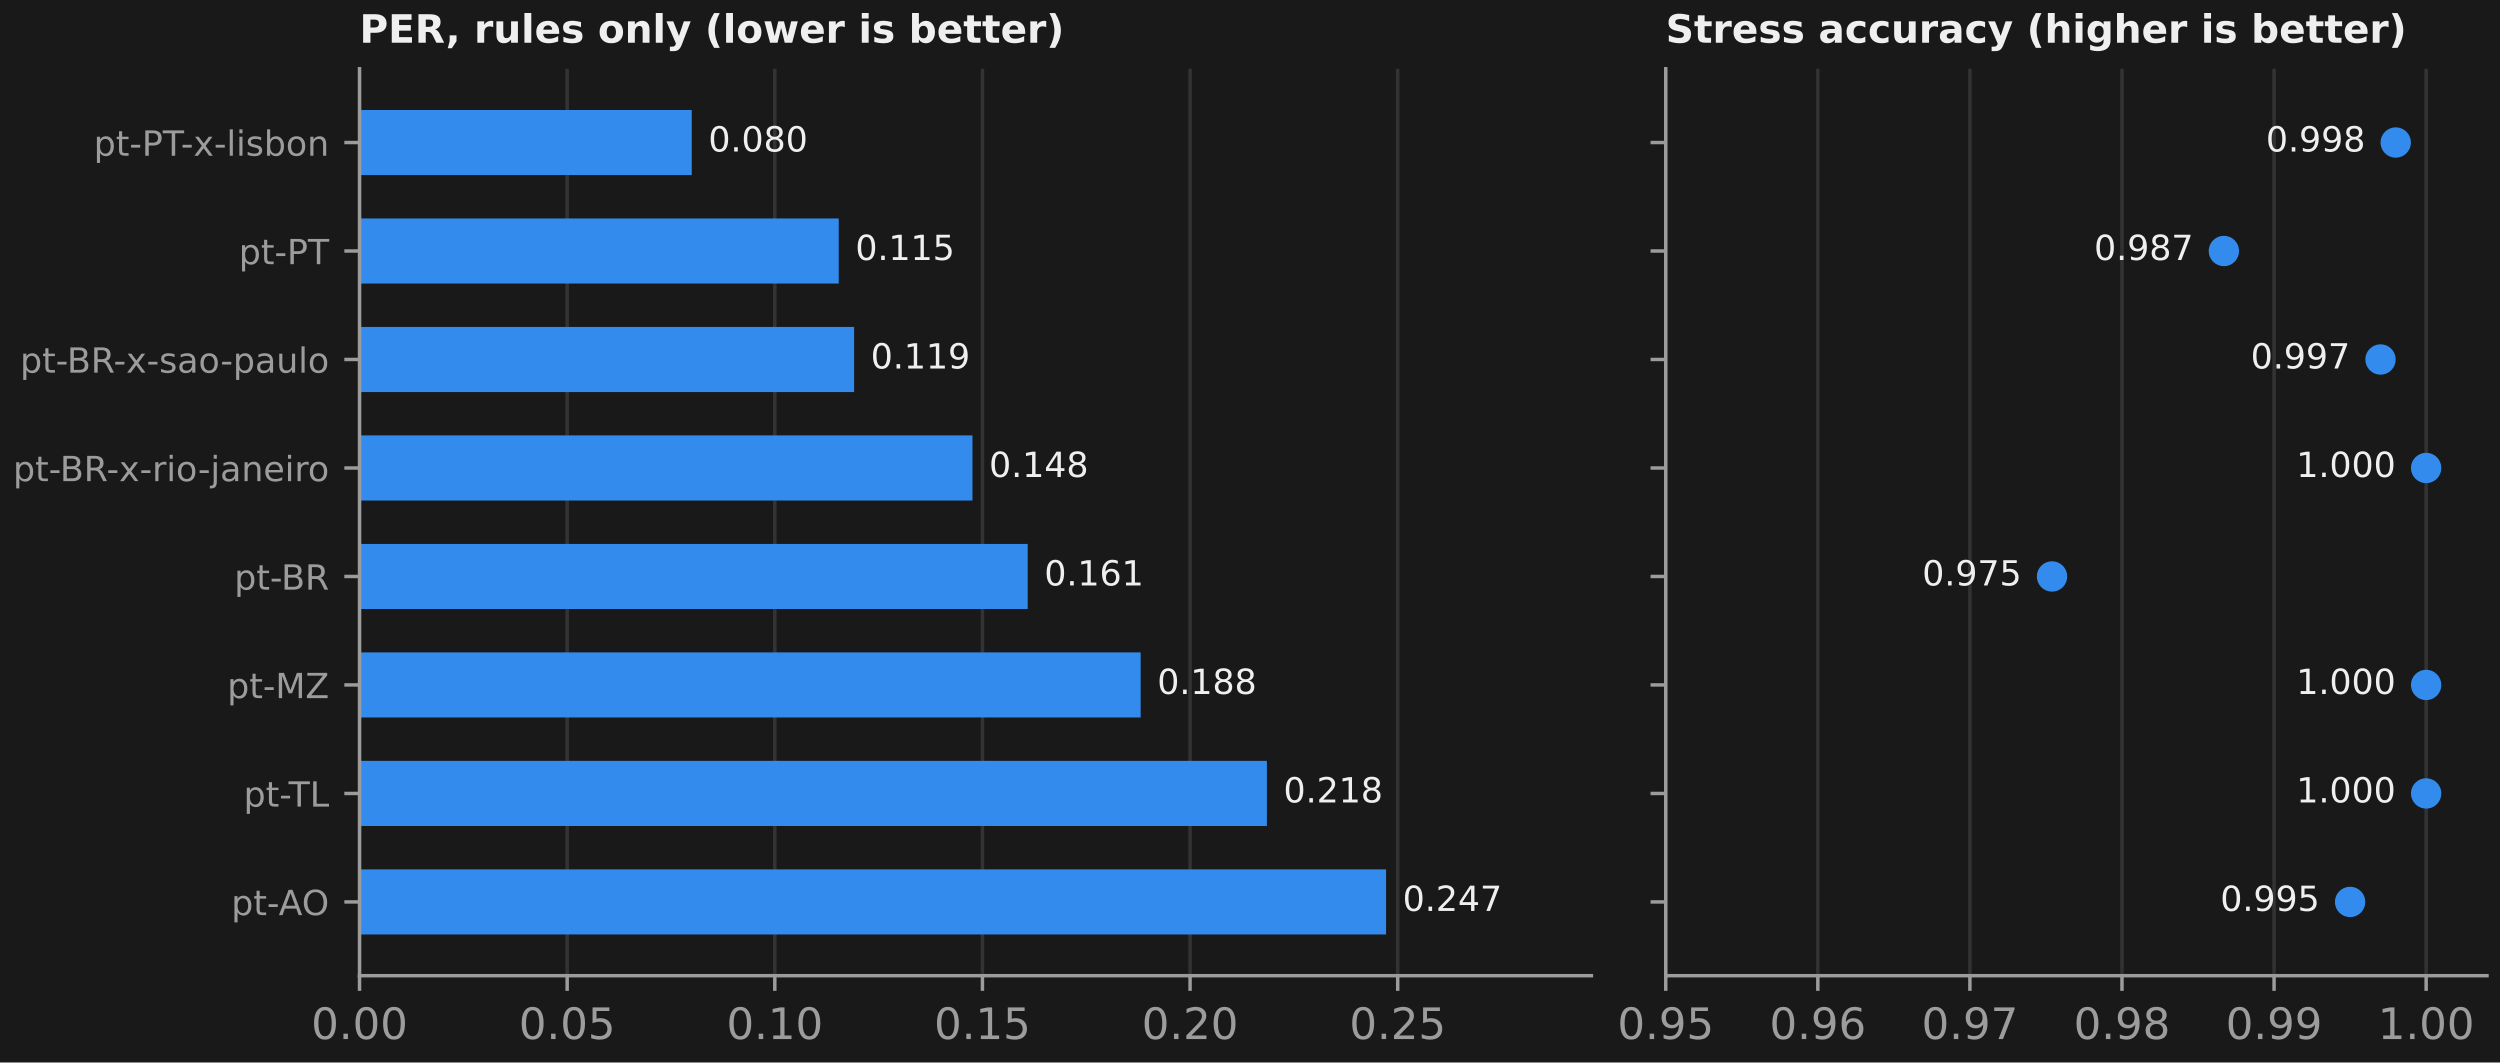
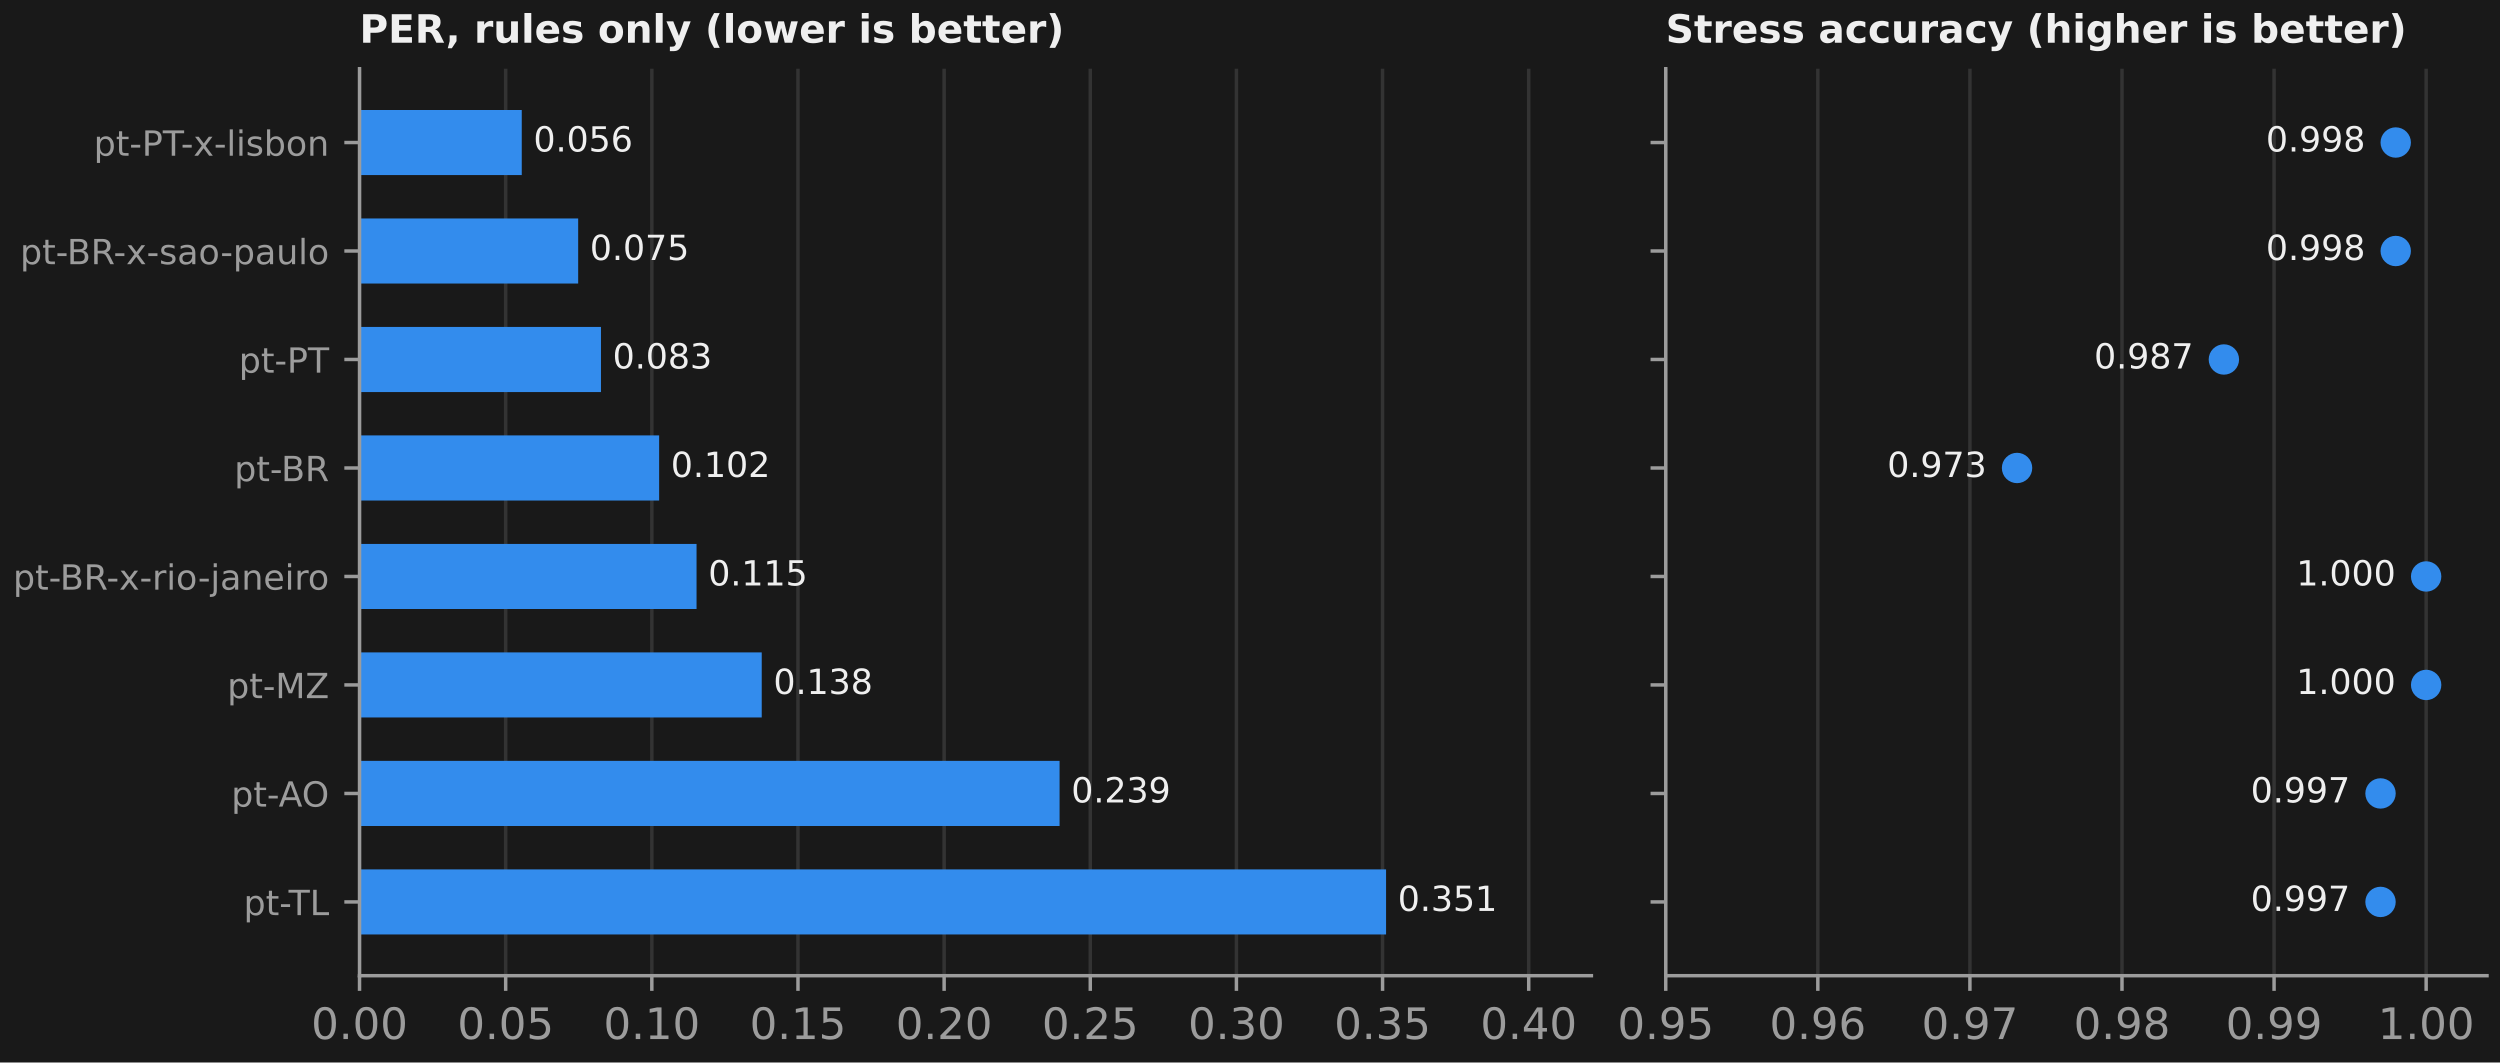
<svg xmlns="http://www.w3.org/2000/svg" xmlns:xlink="http://www.w3.org/1999/xlink" width="576pt" height="244.8pt" viewBox="0 0 576 244.8" version="1.1">
  <defs>
    <style type="text/css">*{stroke-linejoin: round; stroke-linecap: butt}</style>
  </defs>
  <g id="figure_1">
    <g id="patch_1">
      <path d="M 0 244.8  L 576 244.8  L 576 0  L 0 0  z " style="fill: #191919" />
    </g>
    <g id="axes_1">
      <g id="patch_2">
        <path d="M 82.836 224.8  L 366.654 224.8  L 366.654 15.839  L 82.836 15.839  z " style="fill: #191919" />
      </g>
      <g id="matplotlib.axis_1">
        <g id="xtick_1">
          <g id="line2d_1">
            <path d="M 82.836 224.8  L 82.836 15.839  " clip-path="url(#pa067309604)" style="fill: none; stroke: #333333; stroke-width: 0.8; stroke-linecap: square" />
          </g>
          <g id="line2d_2">
            <defs>
              <path id="mc3cc2e16f8" d="M 0 0  L 0 3.5  " style="stroke: #9c9c9c; stroke-width: 0.8" />
            </defs>
            <g>
              <use xlink:href="#mc3cc2e16f8" x="82.836" y="224.8" style="fill: #9c9c9c; stroke: #9c9c9c; stroke-width: 0.8" />
            </g>
          </g>
          <g id="text_1">
            <text style="font-size: 10px; font-family: 'DejaVu Sans', 'Bitstream Vera Sans', 'Computer Modern Sans Serif', 'Lucida Grande', 'Verdana', 'Geneva', 'Lucid', 'Arial', 'Helvetica', 'Avant Garde', sans-serif; text-anchor: middle; fill: #9c9c9c" x="82.836" y="239.397" transform="rotate(-0 82.83649 239.3974)">0.00</text>
          </g>
        </g>
        <g id="xtick_2">
          <g id="line2d_3">
-             <path d="M 130.675 224.8  L 130.675 15.839  " clip-path="url(#pa067309604)" style="fill: none; stroke: #333333; stroke-width: 0.8; stroke-linecap: square" />
+             <path d="M 116.509 224.8  L 116.509 15.839  " clip-path="url(#pa067309604)" style="fill: none; stroke: #333333; stroke-width: 0.8; stroke-linecap: square" />
          </g>
          <g id="line2d_4">
            <g>
-               <use xlink:href="#mc3cc2e16f8" x="130.675" y="224.8" style="fill: #9c9c9c; stroke: #9c9c9c; stroke-width: 0.8" />
+               <use xlink:href="#mc3cc2e16f8" x="116.509" y="224.8" style="fill: #9c9c9c; stroke: #9c9c9c; stroke-width: 0.8" />
            </g>
          </g>
          <g id="text_2">
-             <text style="font-size: 10px; font-family: 'DejaVu Sans', 'Bitstream Vera Sans', 'Computer Modern Sans Serif', 'Lucida Grande', 'Verdana', 'Geneva', 'Lucid', 'Arial', 'Helvetica', 'Avant Garde', sans-serif; text-anchor: middle; fill: #9c9c9c" x="130.675" y="239.397" transform="rotate(-0 130.6753 239.3974)">0.05</text>
+             <text style="font-size: 10px; font-family: 'DejaVu Sans', 'Bitstream Vera Sans', 'Computer Modern Sans Serif', 'Lucida Grande', 'Verdana', 'Geneva', 'Lucid', 'Arial', 'Helvetica', 'Avant Garde', sans-serif; text-anchor: middle; fill: #9c9c9c" x="116.509" y="239.397" transform="rotate(-0 116.5089 239.3974)">0.05</text>
          </g>
        </g>
        <g id="xtick_3">
          <g id="line2d_5">
-             <path d="M 178.514 224.8  L 178.514 15.839  " clip-path="url(#pa067309604)" style="fill: none; stroke: #333333; stroke-width: 0.8; stroke-linecap: square" />
+             <path d="M 150.181 224.8  L 150.181 15.839  " clip-path="url(#pa067309604)" style="fill: none; stroke: #333333; stroke-width: 0.8; stroke-linecap: square" />
          </g>
          <g id="line2d_6">
            <g>
-               <use xlink:href="#mc3cc2e16f8" x="178.514" y="224.8" style="fill: #9c9c9c; stroke: #9c9c9c; stroke-width: 0.8" />
+               <use xlink:href="#mc3cc2e16f8" x="150.181" y="224.8" style="fill: #9c9c9c; stroke: #9c9c9c; stroke-width: 0.8" />
            </g>
          </g>
          <g id="text_3">
-             <text style="font-size: 10px; font-family: 'DejaVu Sans', 'Bitstream Vera Sans', 'Computer Modern Sans Serif', 'Lucida Grande', 'Verdana', 'Geneva', 'Lucid', 'Arial', 'Helvetica', 'Avant Garde', sans-serif; text-anchor: middle; fill: #9c9c9c" x="178.514" y="239.397" transform="rotate(-0 178.5141 239.3974)">0.10</text>
+             <text style="font-size: 10px; font-family: 'DejaVu Sans', 'Bitstream Vera Sans', 'Computer Modern Sans Serif', 'Lucida Grande', 'Verdana', 'Geneva', 'Lucid', 'Arial', 'Helvetica', 'Avant Garde', sans-serif; text-anchor: middle; fill: #9c9c9c" x="150.181" y="239.397" transform="rotate(-0 150.1813 239.3974)">0.10</text>
          </g>
        </g>
        <g id="xtick_4">
          <g id="line2d_7">
-             <path d="M 226.353 224.8  L 226.353 15.839  " clip-path="url(#pa067309604)" style="fill: none; stroke: #333333; stroke-width: 0.8; stroke-linecap: square" />
+             <path d="M 183.854 224.8  L 183.854 15.839  " clip-path="url(#pa067309604)" style="fill: none; stroke: #333333; stroke-width: 0.8; stroke-linecap: square" />
          </g>
          <g id="line2d_8">
            <g>
-               <use xlink:href="#mc3cc2e16f8" x="226.353" y="224.8" style="fill: #9c9c9c; stroke: #9c9c9c; stroke-width: 0.8" />
+               <use xlink:href="#mc3cc2e16f8" x="183.854" y="224.8" style="fill: #9c9c9c; stroke: #9c9c9c; stroke-width: 0.8" />
            </g>
          </g>
          <g id="text_4">
-             <text style="font-size: 10px; font-family: 'DejaVu Sans', 'Bitstream Vera Sans', 'Computer Modern Sans Serif', 'Lucida Grande', 'Verdana', 'Geneva', 'Lucid', 'Arial', 'Helvetica', 'Avant Garde', sans-serif; text-anchor: middle; fill: #9c9c9c" x="226.353" y="239.397" transform="rotate(-0 226.3529 239.3974)">0.15</text>
+             <text style="font-size: 10px; font-family: 'DejaVu Sans', 'Bitstream Vera Sans', 'Computer Modern Sans Serif', 'Lucida Grande', 'Verdana', 'Geneva', 'Lucid', 'Arial', 'Helvetica', 'Avant Garde', sans-serif; text-anchor: middle; fill: #9c9c9c" x="183.854" y="239.397" transform="rotate(-0 183.8537 239.3974)">0.15</text>
          </g>
        </g>
        <g id="xtick_5">
          <g id="line2d_9">
-             <path d="M 274.192 224.8  L 274.192 15.839  " clip-path="url(#pa067309604)" style="fill: none; stroke: #333333; stroke-width: 0.8; stroke-linecap: square" />
+             <path d="M 217.526 224.8  L 217.526 15.839  " clip-path="url(#pa067309604)" style="fill: none; stroke: #333333; stroke-width: 0.8; stroke-linecap: square" />
          </g>
          <g id="line2d_10">
            <g>
-               <use xlink:href="#mc3cc2e16f8" x="274.192" y="224.8" style="fill: #9c9c9c; stroke: #9c9c9c; stroke-width: 0.8" />
+               <use xlink:href="#mc3cc2e16f8" x="217.526" y="224.8" style="fill: #9c9c9c; stroke: #9c9c9c; stroke-width: 0.8" />
            </g>
          </g>
          <g id="text_5">
-             <text style="font-size: 10px; font-family: 'DejaVu Sans', 'Bitstream Vera Sans', 'Computer Modern Sans Serif', 'Lucida Grande', 'Verdana', 'Geneva', 'Lucid', 'Arial', 'Helvetica', 'Avant Garde', sans-serif; text-anchor: middle; fill: #9c9c9c" x="274.192" y="239.397" transform="rotate(-0 274.1917 239.3974)">0.20</text>
+             <text style="font-size: 10px; font-family: 'DejaVu Sans', 'Bitstream Vera Sans', 'Computer Modern Sans Serif', 'Lucida Grande', 'Verdana', 'Geneva', 'Lucid', 'Arial', 'Helvetica', 'Avant Garde', sans-serif; text-anchor: middle; fill: #9c9c9c" x="217.526" y="239.397" transform="rotate(-0 217.5261 239.3974)">0.20</text>
          </g>
        </g>
        <g id="xtick_6">
          <g id="line2d_11">
-             <path d="M 322.03 224.8  L 322.03 15.839  " clip-path="url(#pa067309604)" style="fill: none; stroke: #333333; stroke-width: 0.8; stroke-linecap: square" />
+             <path d="M 251.199 224.8  L 251.199 15.839  " clip-path="url(#pa067309604)" style="fill: none; stroke: #333333; stroke-width: 0.8; stroke-linecap: square" />
          </g>
          <g id="line2d_12">
            <g>
-               <use xlink:href="#mc3cc2e16f8" x="322.03" y="224.8" style="fill: #9c9c9c; stroke: #9c9c9c; stroke-width: 0.8" />
+               <use xlink:href="#mc3cc2e16f8" x="251.199" y="224.8" style="fill: #9c9c9c; stroke: #9c9c9c; stroke-width: 0.8" />
            </g>
          </g>
          <g id="text_6">
-             <text style="font-size: 10px; font-family: 'DejaVu Sans', 'Bitstream Vera Sans', 'Computer Modern Sans Serif', 'Lucida Grande', 'Verdana', 'Geneva', 'Lucid', 'Arial', 'Helvetica', 'Avant Garde', sans-serif; text-anchor: middle; fill: #9c9c9c" x="322.03" y="239.397" transform="rotate(-0 322.0305 239.3974)">0.25</text>
+             <text style="font-size: 10px; font-family: 'DejaVu Sans', 'Bitstream Vera Sans', 'Computer Modern Sans Serif', 'Lucida Grande', 'Verdana', 'Geneva', 'Lucid', 'Arial', 'Helvetica', 'Avant Garde', sans-serif; text-anchor: middle; fill: #9c9c9c" x="251.199" y="239.397" transform="rotate(-0 251.1985 239.3974)">0.25</text>
+           </g>
+         </g>
+         <g id="xtick_7">
+           <g id="line2d_13">
+             <path d="M 284.871 224.8  L 284.871 15.839  " clip-path="url(#pa067309604)" style="fill: none; stroke: #333333; stroke-width: 0.8; stroke-linecap: square" />
+           </g>
+           <g id="line2d_14">
+             <g>
+               <use xlink:href="#mc3cc2e16f8" x="284.871" y="224.8" style="fill: #9c9c9c; stroke: #9c9c9c; stroke-width: 0.8" />
+             </g>
+           </g>
+           <g id="text_7">
+             <text style="font-size: 10px; font-family: 'DejaVu Sans', 'Bitstream Vera Sans', 'Computer Modern Sans Serif', 'Lucida Grande', 'Verdana', 'Geneva', 'Lucid', 'Arial', 'Helvetica', 'Avant Garde', sans-serif; text-anchor: middle; fill: #9c9c9c" x="284.871" y="239.397" transform="rotate(-0 284.8709 239.3974)">0.30</text>
+           </g>
+         </g>
+         <g id="xtick_8">
+           <g id="line2d_15">
+             <path d="M 318.543 224.8  L 318.543 15.839  " clip-path="url(#pa067309604)" style="fill: none; stroke: #333333; stroke-width: 0.8; stroke-linecap: square" />
+           </g>
+           <g id="line2d_16">
+             <g>
+               <use xlink:href="#mc3cc2e16f8" x="318.543" y="224.8" style="fill: #9c9c9c; stroke: #9c9c9c; stroke-width: 0.8" />
+             </g>
+           </g>
+           <g id="text_8">
+             <text style="font-size: 10px; font-family: 'DejaVu Sans', 'Bitstream Vera Sans', 'Computer Modern Sans Serif', 'Lucida Grande', 'Verdana', 'Geneva', 'Lucid', 'Arial', 'Helvetica', 'Avant Garde', sans-serif; text-anchor: middle; fill: #9c9c9c" x="318.543" y="239.397" transform="rotate(-0 318.5433 239.3974)">0.35</text>
+           </g>
+         </g>
+         <g id="xtick_9">
+           <g id="line2d_17">
+             <path d="M 352.216 224.8  L 352.216 15.839  " clip-path="url(#pa067309604)" style="fill: none; stroke: #333333; stroke-width: 0.8; stroke-linecap: square" />
+           </g>
+           <g id="line2d_18">
+             <g>
+               <use xlink:href="#mc3cc2e16f8" x="352.216" y="224.8" style="fill: #9c9c9c; stroke: #9c9c9c; stroke-width: 0.8" />
+             </g>
+           </g>
+           <g id="text_9">
+             <text style="font-size: 10px; font-family: 'DejaVu Sans', 'Bitstream Vera Sans', 'Computer Modern Sans Serif', 'Lucida Grande', 'Verdana', 'Geneva', 'Lucid', 'Arial', 'Helvetica', 'Avant Garde', sans-serif; text-anchor: middle; fill: #9c9c9c" x="352.216" y="239.397" transform="rotate(-0 352.2157 239.3974)">0.40</text>
          </g>
        </g>
      </g>
      <g id="matplotlib.axis_2">
        <g id="ytick_1">
-           <g id="line2d_13">
+           <g id="line2d_19">
            <defs>
              <path id="m61c7a5ba7b" d="M 0 0  L -3.5 0  " style="stroke: #9c9c9c; stroke-width: 0.8" />
            </defs>
            <g>
              <use xlink:href="#m61c7a5ba7b" x="82.836" y="32.836" style="fill: #9c9c9c; stroke: #9c9c9c; stroke-width: 0.8" />
            </g>
          </g>
-           <g id="text_7">
+           <g id="text_10">
            <text style="font-size: 8px; font-family: 'DejaVu Sans', 'Bitstream Vera Sans', 'Computer Modern Sans Serif', 'Lucida Grande', 'Verdana', 'Geneva', 'Lucid', 'Arial', 'Helvetica', 'Avant Garde', sans-serif; text-anchor: end; fill: #9c9c9c" x="75.836" y="35.875" transform="rotate(-0 75.83649 35.87503)">pt-PT-x-lisbon</text>
          </g>
        </g>
        <g id="ytick_2">
-           <g id="line2d_14">
+           <g id="line2d_20">
            <g>
              <use xlink:href="#m61c7a5ba7b" x="82.836" y="57.831" style="fill: #9c9c9c; stroke: #9c9c9c; stroke-width: 0.8" />
            </g>
          </g>
-           <g id="text_8">
-             <text style="font-size: 8px; font-family: 'DejaVu Sans', 'Bitstream Vera Sans', 'Computer Modern Sans Serif', 'Lucida Grande', 'Verdana', 'Geneva', 'Lucid', 'Arial', 'Helvetica', 'Avant Garde', sans-serif; text-anchor: end; fill: #9c9c9c" x="75.836" y="60.87" transform="rotate(-0 75.83649 60.87004)">pt-PT</text>
+           <g id="text_11">
+             <text style="font-size: 8px; font-family: 'DejaVu Sans', 'Bitstream Vera Sans', 'Computer Modern Sans Serif', 'Lucida Grande', 'Verdana', 'Geneva', 'Lucid', 'Arial', 'Helvetica', 'Avant Garde', sans-serif; text-anchor: end; fill: #9c9c9c" x="75.836" y="60.87" transform="rotate(-0 75.83649 60.87036)">pt-BR-x-sao-paulo</text>
          </g>
        </g>
        <g id="ytick_3">
-           <g id="line2d_15">
+           <g id="line2d_21">
            <g>
              <use xlink:href="#m61c7a5ba7b" x="82.836" y="82.826" style="fill: #9c9c9c; stroke: #9c9c9c; stroke-width: 0.8" />
            </g>
          </g>
-           <g id="text_9">
-             <text style="font-size: 8px; font-family: 'DejaVu Sans', 'Bitstream Vera Sans', 'Computer Modern Sans Serif', 'Lucida Grande', 'Verdana', 'Geneva', 'Lucid', 'Arial', 'Helvetica', 'Avant Garde', sans-serif; text-anchor: end; fill: #9c9c9c" x="75.836" y="85.866" transform="rotate(-0 75.83649 85.86568)">pt-BR-x-sao-paulo</text>
+           <g id="text_12">
+             <text style="font-size: 8px; font-family: 'DejaVu Sans', 'Bitstream Vera Sans', 'Computer Modern Sans Serif', 'Lucida Grande', 'Verdana', 'Geneva', 'Lucid', 'Arial', 'Helvetica', 'Avant Garde', sans-serif; text-anchor: end; fill: #9c9c9c" x="75.836" y="85.865" transform="rotate(-0 75.83649 85.86537)">pt-PT</text>
          </g>
        </g>
        <g id="ytick_4">
-           <g id="line2d_16">
+           <g id="line2d_22">
            <g>
              <use xlink:href="#m61c7a5ba7b" x="82.836" y="107.822" style="fill: #9c9c9c; stroke: #9c9c9c; stroke-width: 0.8" />
            </g>
          </g>
-           <g id="text_10">
-             <text style="font-size: 8px; font-family: 'DejaVu Sans', 'Bitstream Vera Sans', 'Computer Modern Sans Serif', 'Lucida Grande', 'Verdana', 'Geneva', 'Lucid', 'Arial', 'Helvetica', 'Avant Garde', sans-serif; text-anchor: end; fill: #9c9c9c" x="75.836" y="110.861" transform="rotate(-0 75.83649 110.861)">pt-BR-x-rio-janeiro</text>
+           <g id="text_13">
+             <text style="font-size: 8px; font-family: 'DejaVu Sans', 'Bitstream Vera Sans', 'Computer Modern Sans Serif', 'Lucida Grande', 'Verdana', 'Geneva', 'Lucid', 'Arial', 'Helvetica', 'Avant Garde', sans-serif; text-anchor: end; fill: #9c9c9c" x="75.836" y="110.861" transform="rotate(-0 75.83649 110.8607)">pt-BR</text>
          </g>
        </g>
        <g id="ytick_5">
-           <g id="line2d_17">
+           <g id="line2d_23">
            <g>
              <use xlink:href="#m61c7a5ba7b" x="82.836" y="132.817" style="fill: #9c9c9c; stroke: #9c9c9c; stroke-width: 0.8" />
            </g>
          </g>
-           <g id="text_11">
-             <text style="font-size: 8px; font-family: 'DejaVu Sans', 'Bitstream Vera Sans', 'Computer Modern Sans Serif', 'Lucida Grande', 'Verdana', 'Geneva', 'Lucid', 'Arial', 'Helvetica', 'Avant Garde', sans-serif; text-anchor: end; fill: #9c9c9c" x="75.836" y="135.856" transform="rotate(-0 75.83649 135.856)">pt-BR</text>
+           <g id="text_14">
+             <text style="font-size: 8px; font-family: 'DejaVu Sans', 'Bitstream Vera Sans', 'Computer Modern Sans Serif', 'Lucida Grande', 'Verdana', 'Geneva', 'Lucid', 'Arial', 'Helvetica', 'Avant Garde', sans-serif; text-anchor: end; fill: #9c9c9c" x="75.836" y="135.856" transform="rotate(-0 75.83649 135.8563)">pt-BR-x-rio-janeiro</text>
          </g>
        </g>
        <g id="ytick_6">
-           <g id="line2d_18">
+           <g id="line2d_24">
            <g>
              <use xlink:href="#m61c7a5ba7b" x="82.836" y="157.812" style="fill: #9c9c9c; stroke: #9c9c9c; stroke-width: 0.8" />
            </g>
          </g>
-           <g id="text_12">
+           <g id="text_15">
            <text style="font-size: 8px; font-family: 'DejaVu Sans', 'Bitstream Vera Sans', 'Computer Modern Sans Serif', 'Lucida Grande', 'Verdana', 'Geneva', 'Lucid', 'Arial', 'Helvetica', 'Avant Garde', sans-serif; text-anchor: end; fill: #9c9c9c" x="75.836" y="160.851" transform="rotate(-0 75.83649 160.8513)">pt-MZ</text>
          </g>
        </g>
        <g id="ytick_7">
-           <g id="line2d_19">
+           <g id="line2d_25">
            <g>
              <use xlink:href="#m61c7a5ba7b" x="82.836" y="182.808" style="fill: #9c9c9c; stroke: #9c9c9c; stroke-width: 0.8" />
            </g>
          </g>
-           <g id="text_13">
-             <text style="font-size: 8px; font-family: 'DejaVu Sans', 'Bitstream Vera Sans', 'Computer Modern Sans Serif', 'Lucida Grande', 'Verdana', 'Geneva', 'Lucid', 'Arial', 'Helvetica', 'Avant Garde', sans-serif; text-anchor: end; fill: #9c9c9c" x="75.836" y="185.847" transform="rotate(-0 75.83649 185.8467)">pt-TL</text>
+           <g id="text_16">
+             <text style="font-size: 8px; font-family: 'DejaVu Sans', 'Bitstream Vera Sans', 'Computer Modern Sans Serif', 'Lucida Grande', 'Verdana', 'Geneva', 'Lucid', 'Arial', 'Helvetica', 'Avant Garde', sans-serif; text-anchor: end; fill: #9c9c9c" x="75.836" y="185.847" transform="rotate(-0 75.83649 185.8467)">pt-AO</text>
          </g>
        </g>
        <g id="ytick_8">
-           <g id="line2d_20">
+           <g id="line2d_26">
            <g>
              <use xlink:href="#m61c7a5ba7b" x="82.836" y="207.803" style="fill: #9c9c9c; stroke: #9c9c9c; stroke-width: 0.8" />
            </g>
          </g>
-           <g id="text_14">
-             <text style="font-size: 8px; font-family: 'DejaVu Sans', 'Bitstream Vera Sans', 'Computer Modern Sans Serif', 'Lucida Grande', 'Verdana', 'Geneva', 'Lucid', 'Arial', 'Helvetica', 'Avant Garde', sans-serif; text-anchor: end; fill: #9c9c9c" x="75.836" y="210.842" transform="rotate(-0 75.83649 210.842)">pt-AO</text>
+           <g id="text_17">
+             <text style="font-size: 8px; font-family: 'DejaVu Sans', 'Bitstream Vera Sans', 'Computer Modern Sans Serif', 'Lucida Grande', 'Verdana', 'Geneva', 'Lucid', 'Arial', 'Helvetica', 'Avant Garde', sans-serif; text-anchor: end; fill: #9c9c9c" x="75.836" y="210.842" transform="rotate(-0 75.83649 210.842)">pt-TL</text>
          </g>
        </g>
      </g>
      <g id="patch_3">
-         <path d="M 82.836 25.337  L 159.379 25.337  L 159.379 40.334  L 82.836 40.334  z " clip-path="url(#pa067309604)" style="fill: #338ced" />
+         <path d="M 82.836 25.337  L 120.213 25.337  L 120.213 40.334  L 82.836 40.334  z " clip-path="url(#pa067309604)" style="fill: #338ced" />
      </g>
      <g id="patch_4">
-         <path d="M 82.836 50.332  L 193.248 50.332  L 193.248 65.33  L 82.836 65.33  z " clip-path="url(#pa067309604)" style="fill: #338ced" />
+         <path d="M 82.836 50.332  L 133.21 50.332  L 133.21 65.33  L 82.836 65.33  z " clip-path="url(#pa067309604)" style="fill: #338ced" />
      </g>
      <g id="patch_5">
-         <path d="M 82.836 75.328  L 196.788 75.328  L 196.788 90.325  L 82.836 90.325  z " clip-path="url(#pa067309604)" style="fill: #338ced" />
+         <path d="M 82.836 75.328  L 138.463 75.328  L 138.463 90.325  L 82.836 90.325  z " clip-path="url(#pa067309604)" style="fill: #338ced" />
      </g>
      <g id="patch_6">
-         <path d="M 82.836 100.323  L 224.057 100.323  L 224.057 115.32  L 82.836 115.32  z " clip-path="url(#pa067309604)" style="fill: #338ced" />
+         <path d="M 82.836 100.323  L 151.865 100.323  L 151.865 115.32  L 82.836 115.32  z " clip-path="url(#pa067309604)" style="fill: #338ced" />
      </g>
      <g id="patch_7">
-         <path d="M 82.836 125.318  L 236.782 125.318  L 236.782 140.316  L 82.836 140.316  z " clip-path="url(#pa067309604)" style="fill: #338ced" />
+         <path d="M 82.836 125.318  L 160.485 125.318  L 160.485 140.316  L 82.836 140.316  z " clip-path="url(#pa067309604)" style="fill: #338ced" />
      </g>
      <g id="patch_8">
-         <path d="M 82.836 150.314  L 262.806 150.314  L 262.806 165.311  L 82.836 165.311  z " clip-path="url(#pa067309604)" style="fill: #338ced" />
+         <path d="M 82.836 150.314  L 175.503 150.314  L 175.503 165.311  L 82.836 165.311  z " clip-path="url(#pa067309604)" style="fill: #338ced" />
      </g>
      <g id="patch_9">
-         <path d="M 82.836 175.309  L 291.892 175.309  L 291.892 190.306  L 82.836 190.306  z " clip-path="url(#pa067309604)" style="fill: #338ced" />
+         <path d="M 82.836 175.309  L 244.127 175.309  L 244.127 190.306  L 82.836 190.306  z " clip-path="url(#pa067309604)" style="fill: #338ced" />
      </g>
      <g id="patch_10">
        <path d="M 82.836 200.304  L 319.351 200.304  L 319.351 215.302  L 82.836 215.302  z " clip-path="url(#pa067309604)" style="fill: #338ced" />
      </g>
      <g id="patch_11">
        <path d="M 82.836 224.8  L 82.836 15.839  " style="fill: none; stroke: #9c9c9c; stroke-width: 0.8; stroke-linejoin: miter; stroke-linecap: square" />
      </g>
      <g id="patch_12">
        <path d="M 82.836 224.8  L 366.654 224.8  " style="fill: none; stroke: #9c9c9c; stroke-width: 0.8; stroke-linejoin: miter; stroke-linecap: square" />
      </g>
-       <g id="text_15">
-         <text style="font-size: 8px; font-family: 'DejaVu Sans', 'Bitstream Vera Sans', 'Computer Modern Sans Serif', 'Lucida Grande', 'Verdana', 'Geneva', 'Lucid', 'Arial', 'Helvetica', 'Avant Garde', sans-serif; text-anchor: start; fill: #efefef" x="163.206" y="34.914" transform="rotate(-0 163.2057 34.91378)">0.080</text>
-       </g>
-       <g id="text_16">
-         <text style="font-size: 8px; font-family: 'DejaVu Sans', 'Bitstream Vera Sans', 'Computer Modern Sans Serif', 'Lucida Grande', 'Verdana', 'Geneva', 'Lucid', 'Arial', 'Helvetica', 'Avant Garde', sans-serif; text-anchor: start; fill: #efefef" x="197.076" y="59.909" transform="rotate(-0 197.0755 59.90911)">0.115</text>
-       </g>
-       <g id="text_17">
-         <text style="font-size: 8px; font-family: 'DejaVu Sans', 'Bitstream Vera Sans', 'Computer Modern Sans Serif', 'Lucida Grande', 'Verdana', 'Geneva', 'Lucid', 'Arial', 'Helvetica', 'Avant Garde', sans-serif; text-anchor: start; fill: #efefef" x="200.616" y="84.904" transform="rotate(-0 200.6156 84.90443)">0.119</text>
-       </g>
      <g id="text_18">
-         <text style="font-size: 8px; font-family: 'DejaVu Sans', 'Bitstream Vera Sans', 'Computer Modern Sans Serif', 'Lucida Grande', 'Verdana', 'Geneva', 'Lucid', 'Arial', 'Helvetica', 'Avant Garde', sans-serif; text-anchor: start; fill: #efefef" x="227.884" y="109.9" transform="rotate(-0 227.8837 109.8998)">0.148</text>
+         <text style="font-size: 8px; font-family: 'DejaVu Sans', 'Bitstream Vera Sans', 'Computer Modern Sans Serif', 'Lucida Grande', 'Verdana', 'Geneva', 'Lucid', 'Arial', 'Helvetica', 'Avant Garde', sans-serif; text-anchor: start; fill: #efefef" x="122.907" y="34.914" transform="rotate(-0 122.9067 34.91378)">0.056</text>
      </g>
      <g id="text_19">
-         <text style="font-size: 8px; font-family: 'DejaVu Sans', 'Bitstream Vera Sans', 'Computer Modern Sans Serif', 'Lucida Grande', 'Verdana', 'Geneva', 'Lucid', 'Arial', 'Helvetica', 'Avant Garde', sans-serif; text-anchor: start; fill: #efefef" x="240.609" y="134.895" transform="rotate(-0 240.6088 134.8951)">0.161</text>
+         <text style="font-size: 8px; font-family: 'DejaVu Sans', 'Bitstream Vera Sans', 'Computer Modern Sans Serif', 'Lucida Grande', 'Verdana', 'Geneva', 'Lucid', 'Arial', 'Helvetica', 'Avant Garde', sans-serif; text-anchor: start; fill: #efefef" x="135.904" y="59.909" transform="rotate(-0 135.9042 59.90911)">0.075</text>
      </g>
      <g id="text_20">
-         <text style="font-size: 8px; font-family: 'DejaVu Sans', 'Bitstream Vera Sans', 'Computer Modern Sans Serif', 'Lucida Grande', 'Verdana', 'Geneva', 'Lucid', 'Arial', 'Helvetica', 'Avant Garde', sans-serif; text-anchor: start; fill: #efefef" x="266.633" y="159.89" transform="rotate(-0 266.6331 159.8904)">0.188</text>
+         <text style="font-size: 8px; font-family: 'DejaVu Sans', 'Bitstream Vera Sans', 'Computer Modern Sans Serif', 'Lucida Grande', 'Verdana', 'Geneva', 'Lucid', 'Arial', 'Helvetica', 'Avant Garde', sans-serif; text-anchor: start; fill: #efefef" x="141.157" y="84.904" transform="rotate(-0 141.1571 84.90443)">0.083</text>
      </g>
      <g id="text_21">
-         <text style="font-size: 8px; font-family: 'DejaVu Sans', 'Bitstream Vera Sans', 'Computer Modern Sans Serif', 'Lucida Grande', 'Verdana', 'Geneva', 'Lucid', 'Arial', 'Helvetica', 'Avant Garde', sans-serif; text-anchor: start; fill: #efefef" x="295.719" y="184.886" transform="rotate(-0 295.7191 184.8857)">0.218</text>
+         <text style="font-size: 8px; font-family: 'DejaVu Sans', 'Bitstream Vera Sans', 'Computer Modern Sans Serif', 'Lucida Grande', 'Verdana', 'Geneva', 'Lucid', 'Arial', 'Helvetica', 'Avant Garde', sans-serif; text-anchor: start; fill: #efefef" x="154.559" y="109.9" transform="rotate(-0 154.5587 109.8998)">0.102</text>
      </g>
      <g id="text_22">
-         <text style="font-size: 8px; font-family: 'DejaVu Sans', 'Bitstream Vera Sans', 'Computer Modern Sans Serif', 'Lucida Grande', 'Verdana', 'Geneva', 'Lucid', 'Arial', 'Helvetica', 'Avant Garde', sans-serif; text-anchor: start; fill: #efefef" x="323.179" y="209.881" transform="rotate(-0 323.1786 209.8811)">0.247</text>
+         <text style="font-size: 8px; font-family: 'DejaVu Sans', 'Bitstream Vera Sans', 'Computer Modern Sans Serif', 'Lucida Grande', 'Verdana', 'Geneva', 'Lucid', 'Arial', 'Helvetica', 'Avant Garde', sans-serif; text-anchor: start; fill: #efefef" x="163.179" y="134.895" transform="rotate(-0 163.1789 134.8951)">0.115</text>
      </g>
      <g id="text_23">
+         <text style="font-size: 8px; font-family: 'DejaVu Sans', 'Bitstream Vera Sans', 'Computer Modern Sans Serif', 'Lucida Grande', 'Verdana', 'Geneva', 'Lucid', 'Arial', 'Helvetica', 'Avant Garde', sans-serif; text-anchor: start; fill: #efefef" x="178.197" y="159.89" transform="rotate(-0 178.1967 159.8904)">0.138</text>
+       </g>
+       <g id="text_24">
+         <text style="font-size: 8px; font-family: 'DejaVu Sans', 'Bitstream Vera Sans', 'Computer Modern Sans Serif', 'Lucida Grande', 'Verdana', 'Geneva', 'Lucid', 'Arial', 'Helvetica', 'Avant Garde', sans-serif; text-anchor: start; fill: #efefef" x="246.821" y="184.886" transform="rotate(-0 246.8211 184.8857)">0.239</text>
+       </g>
+       <g id="text_25">
+         <text style="font-size: 8px; font-family: 'DejaVu Sans', 'Bitstream Vera Sans', 'Computer Modern Sans Serif', 'Lucida Grande', 'Verdana', 'Geneva', 'Lucid', 'Arial', 'Helvetica', 'Avant Garde', sans-serif; text-anchor: start; fill: #efefef" x="322.045" y="209.881" transform="rotate(-0 322.0453 209.8811)">0.351</text>
+       </g>
+       <g id="text_26">
        <text style="font-weight: 700; font-size: 9px; font-family: 'DejaVu Sans', 'Bitstream Vera Sans', 'Computer Modern Sans Serif', 'Lucida Grande', 'Verdana', 'Geneva', 'Lucid', 'Arial', 'Helvetica', 'Avant Garde', sans-serif; text-anchor: start; fill: #efefef" x="82.836" y="9.839" transform="rotate(-0 82.83649 9.838834)">PER, rules only (lower is better)</text>
      </g>
    </g>
    <g id="axes_2">
      <g id="patch_13">
        <path d="M 383.788 224.8  L 573 224.8  L 573 15.839  L 383.788 15.839  z " style="fill: #191919" />
      </g>
      <g id="matplotlib.axis_3">
-         <g id="xtick_7">
-           <g id="line2d_21">
-             <path d="M 383.788 224.8  L 383.788 15.839  " clip-path="url(#paff09547ee)" style="fill: none; stroke: #333333; stroke-width: 0.8; stroke-linecap: square" />
-           </g>
-           <g id="line2d_22">
-             <g>
-               <use xlink:href="#mc3cc2e16f8" x="383.788" y="224.8" style="fill: #9c9c9c; stroke: #9c9c9c; stroke-width: 0.8" />
-             </g>
-           </g>
-           <g id="text_24">
-             <text style="font-size: 10px; font-family: 'DejaVu Sans', 'Bitstream Vera Sans', 'Computer Modern Sans Serif', 'Lucida Grande', 'Verdana', 'Geneva', 'Lucid', 'Arial', 'Helvetica', 'Avant Garde', sans-serif; text-anchor: middle; fill: #9c9c9c" x="383.788" y="239.397" transform="rotate(-0 383.7878 239.3974)">0.95</text>
-           </g>
-         </g>
-         <g id="xtick_8">
-           <g id="line2d_23">
-             <path d="M 418.827 224.8  L 418.827 15.839  " clip-path="url(#paff09547ee)" style="fill: none; stroke: #333333; stroke-width: 0.8; stroke-linecap: square" />
-           </g>
-           <g id="line2d_24">
-             <g>
-               <use xlink:href="#mc3cc2e16f8" x="418.827" y="224.8" style="fill: #9c9c9c; stroke: #9c9c9c; stroke-width: 0.8" />
-             </g>
-           </g>
-           <g id="text_25">
-             <text style="font-size: 10px; font-family: 'DejaVu Sans', 'Bitstream Vera Sans', 'Computer Modern Sans Serif', 'Lucida Grande', 'Verdana', 'Geneva', 'Lucid', 'Arial', 'Helvetica', 'Avant Garde', sans-serif; text-anchor: middle; fill: #9c9c9c" x="418.827" y="239.397" transform="rotate(-0 418.827 239.3974)">0.96</text>
-           </g>
-         </g>
-         <g id="xtick_9">
-           <g id="line2d_25">
-             <path d="M 453.866 224.8  L 453.866 15.839  " clip-path="url(#paff09547ee)" style="fill: none; stroke: #333333; stroke-width: 0.8; stroke-linecap: square" />
-           </g>
-           <g id="line2d_26">
-             <g>
-               <use xlink:href="#mc3cc2e16f8" x="453.866" y="224.8" style="fill: #9c9c9c; stroke: #9c9c9c; stroke-width: 0.8" />
-             </g>
-           </g>
-           <g id="text_26">
-             <text style="font-size: 10px; font-family: 'DejaVu Sans', 'Bitstream Vera Sans', 'Computer Modern Sans Serif', 'Lucida Grande', 'Verdana', 'Geneva', 'Lucid', 'Arial', 'Helvetica', 'Avant Garde', sans-serif; text-anchor: middle; fill: #9c9c9c" x="453.866" y="239.397" transform="rotate(-0 453.8663 239.3974)">0.97</text>
-           </g>
-         </g>
        <g id="xtick_10">
          <g id="line2d_27">
-             <path d="M 488.906 224.8  L 488.906 15.839  " clip-path="url(#paff09547ee)" style="fill: none; stroke: #333333; stroke-width: 0.8; stroke-linecap: square" />
+             <path d="M 383.788 224.8  L 383.788 15.839  " clip-path="url(#paff09547ee)" style="fill: none; stroke: #333333; stroke-width: 0.8; stroke-linecap: square" />
          </g>
          <g id="line2d_28">
            <g>
-               <use xlink:href="#mc3cc2e16f8" x="488.906" y="224.8" style="fill: #9c9c9c; stroke: #9c9c9c; stroke-width: 0.8" />
+               <use xlink:href="#mc3cc2e16f8" x="383.788" y="224.8" style="fill: #9c9c9c; stroke: #9c9c9c; stroke-width: 0.8" />
            </g>
          </g>
          <g id="text_27">
-             <text style="font-size: 10px; font-family: 'DejaVu Sans', 'Bitstream Vera Sans', 'Computer Modern Sans Serif', 'Lucida Grande', 'Verdana', 'Geneva', 'Lucid', 'Arial', 'Helvetica', 'Avant Garde', sans-serif; text-anchor: middle; fill: #9c9c9c" x="488.906" y="239.397" transform="rotate(-0 488.9055 239.3974)">0.98</text>
+             <text style="font-size: 10px; font-family: 'DejaVu Sans', 'Bitstream Vera Sans', 'Computer Modern Sans Serif', 'Lucida Grande', 'Verdana', 'Geneva', 'Lucid', 'Arial', 'Helvetica', 'Avant Garde', sans-serif; text-anchor: middle; fill: #9c9c9c" x="383.788" y="239.397" transform="rotate(-0 383.7878 239.3974)">0.95</text>
          </g>
        </g>
        <g id="xtick_11">
          <g id="line2d_29">
-             <path d="M 523.945 224.8  L 523.945 15.839  " clip-path="url(#paff09547ee)" style="fill: none; stroke: #333333; stroke-width: 0.8; stroke-linecap: square" />
+             <path d="M 418.827 224.8  L 418.827 15.839  " clip-path="url(#paff09547ee)" style="fill: none; stroke: #333333; stroke-width: 0.8; stroke-linecap: square" />
          </g>
          <g id="line2d_30">
            <g>
-               <use xlink:href="#mc3cc2e16f8" x="523.945" y="224.8" style="fill: #9c9c9c; stroke: #9c9c9c; stroke-width: 0.8" />
+               <use xlink:href="#mc3cc2e16f8" x="418.827" y="224.8" style="fill: #9c9c9c; stroke: #9c9c9c; stroke-width: 0.8" />
            </g>
          </g>
          <g id="text_28">
-             <text style="font-size: 10px; font-family: 'DejaVu Sans', 'Bitstream Vera Sans', 'Computer Modern Sans Serif', 'Lucida Grande', 'Verdana', 'Geneva', 'Lucid', 'Arial', 'Helvetica', 'Avant Garde', sans-serif; text-anchor: middle; fill: #9c9c9c" x="523.945" y="239.397" transform="rotate(-0 523.9448 239.3974)">0.99</text>
+             <text style="font-size: 10px; font-family: 'DejaVu Sans', 'Bitstream Vera Sans', 'Computer Modern Sans Serif', 'Lucida Grande', 'Verdana', 'Geneva', 'Lucid', 'Arial', 'Helvetica', 'Avant Garde', sans-serif; text-anchor: middle; fill: #9c9c9c" x="418.827" y="239.397" transform="rotate(-0 418.827 239.3974)">0.96</text>
          </g>
        </g>
        <g id="xtick_12">
          <g id="line2d_31">
+             <path d="M 453.866 224.8  L 453.866 15.839  " clip-path="url(#paff09547ee)" style="fill: none; stroke: #333333; stroke-width: 0.8; stroke-linecap: square" />
+           </g>
+           <g id="line2d_32">
+             <g>
+               <use xlink:href="#mc3cc2e16f8" x="453.866" y="224.8" style="fill: #9c9c9c; stroke: #9c9c9c; stroke-width: 0.8" />
+             </g>
+           </g>
+           <g id="text_29">
+             <text style="font-size: 10px; font-family: 'DejaVu Sans', 'Bitstream Vera Sans', 'Computer Modern Sans Serif', 'Lucida Grande', 'Verdana', 'Geneva', 'Lucid', 'Arial', 'Helvetica', 'Avant Garde', sans-serif; text-anchor: middle; fill: #9c9c9c" x="453.866" y="239.397" transform="rotate(-0 453.8663 239.3974)">0.97</text>
+           </g>
+         </g>
+         <g id="xtick_13">
+           <g id="line2d_33">
+             <path d="M 488.906 224.8  L 488.906 15.839  " clip-path="url(#paff09547ee)" style="fill: none; stroke: #333333; stroke-width: 0.8; stroke-linecap: square" />
+           </g>
+           <g id="line2d_34">
+             <g>
+               <use xlink:href="#mc3cc2e16f8" x="488.906" y="224.8" style="fill: #9c9c9c; stroke: #9c9c9c; stroke-width: 0.8" />
+             </g>
+           </g>
+           <g id="text_30">
+             <text style="font-size: 10px; font-family: 'DejaVu Sans', 'Bitstream Vera Sans', 'Computer Modern Sans Serif', 'Lucida Grande', 'Verdana', 'Geneva', 'Lucid', 'Arial', 'Helvetica', 'Avant Garde', sans-serif; text-anchor: middle; fill: #9c9c9c" x="488.906" y="239.397" transform="rotate(-0 488.9055 239.3974)">0.98</text>
+           </g>
+         </g>
+         <g id="xtick_14">
+           <g id="line2d_35">
+             <path d="M 523.945 224.8  L 523.945 15.839  " clip-path="url(#paff09547ee)" style="fill: none; stroke: #333333; stroke-width: 0.8; stroke-linecap: square" />
+           </g>
+           <g id="line2d_36">
+             <g>
+               <use xlink:href="#mc3cc2e16f8" x="523.945" y="224.8" style="fill: #9c9c9c; stroke: #9c9c9c; stroke-width: 0.8" />
+             </g>
+           </g>
+           <g id="text_31">
+             <text style="font-size: 10px; font-family: 'DejaVu Sans', 'Bitstream Vera Sans', 'Computer Modern Sans Serif', 'Lucida Grande', 'Verdana', 'Geneva', 'Lucid', 'Arial', 'Helvetica', 'Avant Garde', sans-serif; text-anchor: middle; fill: #9c9c9c" x="523.945" y="239.397" transform="rotate(-0 523.9448 239.3974)">0.99</text>
+           </g>
+         </g>
+         <g id="xtick_15">
+           <g id="line2d_37">
            <path d="M 558.984 224.8  L 558.984 15.839  " clip-path="url(#paff09547ee)" style="fill: none; stroke: #333333; stroke-width: 0.8; stroke-linecap: square" />
          </g>
-           <g id="line2d_32">
+           <g id="line2d_38">
            <g>
              <use xlink:href="#mc3cc2e16f8" x="558.984" y="224.8" style="fill: #9c9c9c; stroke: #9c9c9c; stroke-width: 0.8" />
            </g>
          </g>
-           <g id="text_29">
+           <g id="text_32">
            <text style="font-size: 10px; font-family: 'DejaVu Sans', 'Bitstream Vera Sans', 'Computer Modern Sans Serif', 'Lucida Grande', 'Verdana', 'Geneva', 'Lucid', 'Arial', 'Helvetica', 'Avant Garde', sans-serif; text-anchor: middle; fill: #9c9c9c" x="558.984" y="239.397" transform="rotate(-0 558.9841 239.3974)">1.00</text>
          </g>
        </g>
      </g>
      <g id="matplotlib.axis_4">
        <g id="ytick_9">
-           <g id="line2d_33">
+           <g id="line2d_39">
            <g>
              <use xlink:href="#m61c7a5ba7b" x="383.788" y="32.836" style="fill: #9c9c9c; stroke: #9c9c9c; stroke-width: 0.8" />
            </g>
          </g>
        </g>
        <g id="ytick_10">
-           <g id="line2d_34">
+           <g id="line2d_40">
            <g>
              <use xlink:href="#m61c7a5ba7b" x="383.788" y="57.831" style="fill: #9c9c9c; stroke: #9c9c9c; stroke-width: 0.8" />
            </g>
          </g>
        </g>
        <g id="ytick_11">
-           <g id="line2d_35">
+           <g id="line2d_41">
            <g>
              <use xlink:href="#m61c7a5ba7b" x="383.788" y="82.826" style="fill: #9c9c9c; stroke: #9c9c9c; stroke-width: 0.8" />
            </g>
          </g>
        </g>
        <g id="ytick_12">
-           <g id="line2d_36">
+           <g id="line2d_42">
            <g>
              <use xlink:href="#m61c7a5ba7b" x="383.788" y="107.822" style="fill: #9c9c9c; stroke: #9c9c9c; stroke-width: 0.8" />
            </g>
          </g>
        </g>
        <g id="ytick_13">
-           <g id="line2d_37">
+           <g id="line2d_43">
            <g>
              <use xlink:href="#m61c7a5ba7b" x="383.788" y="132.817" style="fill: #9c9c9c; stroke: #9c9c9c; stroke-width: 0.8" />
            </g>
          </g>
        </g>
        <g id="ytick_14">
-           <g id="line2d_38">
+           <g id="line2d_44">
            <g>
              <use xlink:href="#m61c7a5ba7b" x="383.788" y="157.812" style="fill: #9c9c9c; stroke: #9c9c9c; stroke-width: 0.8" />
            </g>
          </g>
        </g>
        <g id="ytick_15">
-           <g id="line2d_39">
+           <g id="line2d_45">
            <g>
              <use xlink:href="#m61c7a5ba7b" x="383.788" y="182.808" style="fill: #9c9c9c; stroke: #9c9c9c; stroke-width: 0.8" />
            </g>
          </g>
        </g>
        <g id="ytick_16">
-           <g id="line2d_40">
+           <g id="line2d_46">
            <g>
              <use xlink:href="#m61c7a5ba7b" x="383.788" y="207.803" style="fill: #9c9c9c; stroke: #9c9c9c; stroke-width: 0.8" />
            </g>
          </g>
        </g>
      </g>
      <g id="patch_14">
        <path d="M 383.788 224.8  L 383.788 15.839  " style="fill: none; stroke: #9c9c9c; stroke-width: 0.8; stroke-linejoin: miter; stroke-linecap: square" />
      </g>
      <g id="patch_15">
        <path d="M 383.788 224.8  L 573 224.8  " style="fill: none; stroke: #9c9c9c; stroke-width: 0.8; stroke-linejoin: miter; stroke-linecap: square" />
      </g>
      <g id="PathCollection_1">
        <defs>
          <path id="mb6ce4388ad" d="M 0 3  C 0.796 3 1.559 2.684 2.121 2.121  C 2.684 1.559 3 0.796 3 0  C 3 -0.796 2.684 -1.559 2.121 -2.121  C 1.559 -2.684 0.796 -3 0 -3  C -0.796 -3 -1.559 -2.684 -2.121 -2.121  C -2.684 -1.559 -3 -0.796 -3 0  C -3 0.796 -2.684 1.559 -2.121 2.121  C -1.559 2.684 -0.796 3 0 3  z " style="stroke: #338ced" />
        </defs>
        <g clip-path="url(#paff09547ee)">
          <use xlink:href="#mb6ce4388ad" x="551.976" y="32.836" style="fill: #338ced; stroke: #338ced" />
-           <use xlink:href="#mb6ce4388ad" x="512.382" y="57.831" style="fill: #338ced; stroke: #338ced" />
-           <use xlink:href="#mb6ce4388ad" x="548.472" y="82.826" style="fill: #338ced; stroke: #338ced" />
-           <use xlink:href="#mb6ce4388ad" x="558.984" y="107.822" style="fill: #338ced; stroke: #338ced" />
-           <use xlink:href="#mb6ce4388ad" x="472.787" y="132.817" style="fill: #338ced; stroke: #338ced" />
+           <use xlink:href="#mb6ce4388ad" x="551.976" y="57.831" style="fill: #338ced; stroke: #338ced" />
+           <use xlink:href="#mb6ce4388ad" x="512.382" y="82.826" style="fill: #338ced; stroke: #338ced" />
+           <use xlink:href="#mb6ce4388ad" x="464.728" y="107.822" style="fill: #338ced; stroke: #338ced" />
+           <use xlink:href="#mb6ce4388ad" x="558.984" y="132.817" style="fill: #338ced; stroke: #338ced" />
          <use xlink:href="#mb6ce4388ad" x="558.984" y="157.812" style="fill: #338ced; stroke: #338ced" />
-           <use xlink:href="#mb6ce4388ad" x="558.984" y="182.808" style="fill: #338ced; stroke: #338ced" />
-           <use xlink:href="#mb6ce4388ad" x="541.464" y="207.803" style="fill: #338ced; stroke: #338ced" />
-         </g>
-       </g>
-       <g id="text_30">
+           <use xlink:href="#mb6ce4388ad" x="548.472" y="182.808" style="fill: #338ced; stroke: #338ced" />
+           <use xlink:href="#mb6ce4388ad" x="548.472" y="207.803" style="fill: #338ced; stroke: #338ced" />
+         </g>
+       </g>
+       <g id="text_33">
        <text style="font-size: 8px; font-family: 'DejaVu Sans', 'Bitstream Vera Sans', 'Computer Modern Sans Serif', 'Lucida Grande', 'Verdana', 'Geneva', 'Lucid', 'Arial', 'Helvetica', 'Avant Garde', sans-serif; text-anchor: end; fill: #efefef" x="544.968" y="34.914" transform="rotate(-0 544.9684 34.91378)">0.998</text>
      </g>
-       <g id="text_31">
-         <text style="font-size: 8px; font-family: 'DejaVu Sans', 'Bitstream Vera Sans', 'Computer Modern Sans Serif', 'Lucida Grande', 'Verdana', 'Geneva', 'Lucid', 'Arial', 'Helvetica', 'Avant Garde', sans-serif; text-anchor: end; fill: #efefef" x="505.374" y="59.909" transform="rotate(-0 505.374 59.90911)">0.987</text>
-       </g>
-       <g id="text_32">
-         <text style="font-size: 8px; font-family: 'DejaVu Sans', 'Bitstream Vera Sans', 'Computer Modern Sans Serif', 'Lucida Grande', 'Verdana', 'Geneva', 'Lucid', 'Arial', 'Helvetica', 'Avant Garde', sans-serif; text-anchor: end; fill: #efefef" x="541.464" y="84.904" transform="rotate(-0 541.4644 84.90443)">0.997</text>
-       </g>
-       <g id="text_33">
-         <text style="font-size: 8px; font-family: 'DejaVu Sans', 'Bitstream Vera Sans', 'Computer Modern Sans Serif', 'Lucida Grande', 'Verdana', 'Geneva', 'Lucid', 'Arial', 'Helvetica', 'Avant Garde', sans-serif; text-anchor: end; fill: #efefef" x="551.976" y="109.9" transform="rotate(-0 551.9762 109.8998)">1.000</text>
-       </g>
      <g id="text_34">
-         <text style="font-size: 8px; font-family: 'DejaVu Sans', 'Bitstream Vera Sans', 'Computer Modern Sans Serif', 'Lucida Grande', 'Verdana', 'Geneva', 'Lucid', 'Arial', 'Helvetica', 'Avant Garde', sans-serif; text-anchor: end; fill: #efefef" x="465.78" y="134.895" transform="rotate(-0 465.7796 134.8951)">0.975</text>
+         <text style="font-size: 8px; font-family: 'DejaVu Sans', 'Bitstream Vera Sans', 'Computer Modern Sans Serif', 'Lucida Grande', 'Verdana', 'Geneva', 'Lucid', 'Arial', 'Helvetica', 'Avant Garde', sans-serif; text-anchor: end; fill: #efefef" x="544.968" y="59.909" transform="rotate(-0 544.9684 59.90911)">0.998</text>
      </g>
      <g id="text_35">
+         <text style="font-size: 8px; font-family: 'DejaVu Sans', 'Bitstream Vera Sans', 'Computer Modern Sans Serif', 'Lucida Grande', 'Verdana', 'Geneva', 'Lucid', 'Arial', 'Helvetica', 'Avant Garde', sans-serif; text-anchor: end; fill: #efefef" x="505.374" y="84.904" transform="rotate(-0 505.374 84.90443)">0.987</text>
+       </g>
+       <g id="text_36">
+         <text style="font-size: 8px; font-family: 'DejaVu Sans', 'Bitstream Vera Sans', 'Computer Modern Sans Serif', 'Lucida Grande', 'Verdana', 'Geneva', 'Lucid', 'Arial', 'Helvetica', 'Avant Garde', sans-serif; text-anchor: end; fill: #efefef" x="457.721" y="109.9" transform="rotate(-0 457.7206 109.8998)">0.973</text>
+       </g>
+       <g id="text_37">
+         <text style="font-size: 8px; font-family: 'DejaVu Sans', 'Bitstream Vera Sans', 'Computer Modern Sans Serif', 'Lucida Grande', 'Verdana', 'Geneva', 'Lucid', 'Arial', 'Helvetica', 'Avant Garde', sans-serif; text-anchor: end; fill: #efefef" x="551.976" y="134.895" transform="rotate(-0 551.9762 134.8951)">1.000</text>
+       </g>
+       <g id="text_38">
        <text style="font-size: 8px; font-family: 'DejaVu Sans', 'Bitstream Vera Sans', 'Computer Modern Sans Serif', 'Lucida Grande', 'Verdana', 'Geneva', 'Lucid', 'Arial', 'Helvetica', 'Avant Garde', sans-serif; text-anchor: end; fill: #efefef" x="551.976" y="159.89" transform="rotate(-0 551.9762 159.8904)">1.000</text>
      </g>
-       <g id="text_36">
-         <text style="font-size: 8px; font-family: 'DejaVu Sans', 'Bitstream Vera Sans', 'Computer Modern Sans Serif', 'Lucida Grande', 'Verdana', 'Geneva', 'Lucid', 'Arial', 'Helvetica', 'Avant Garde', sans-serif; text-anchor: end; fill: #efefef" x="551.976" y="184.886" transform="rotate(-0 551.9762 184.8857)">1.000</text>
-       </g>
-       <g id="text_37">
-         <text style="font-size: 8px; font-family: 'DejaVu Sans', 'Bitstream Vera Sans', 'Computer Modern Sans Serif', 'Lucida Grande', 'Verdana', 'Geneva', 'Lucid', 'Arial', 'Helvetica', 'Avant Garde', sans-serif; text-anchor: end; fill: #efefef" x="534.457" y="209.881" transform="rotate(-0 534.4566 209.8811)">0.995</text>
-       </g>
-       <g id="text_38">
+       <g id="text_39">
+         <text style="font-size: 8px; font-family: 'DejaVu Sans', 'Bitstream Vera Sans', 'Computer Modern Sans Serif', 'Lucida Grande', 'Verdana', 'Geneva', 'Lucid', 'Arial', 'Helvetica', 'Avant Garde', sans-serif; text-anchor: end; fill: #efefef" x="541.464" y="184.886" transform="rotate(-0 541.4644 184.8857)">0.997</text>
+       </g>
+       <g id="text_40">
+         <text style="font-size: 8px; font-family: 'DejaVu Sans', 'Bitstream Vera Sans', 'Computer Modern Sans Serif', 'Lucida Grande', 'Verdana', 'Geneva', 'Lucid', 'Arial', 'Helvetica', 'Avant Garde', sans-serif; text-anchor: end; fill: #efefef" x="541.464" y="209.881" transform="rotate(-0 541.4644 209.8811)">0.997</text>
+       </g>
+       <g id="text_41">
        <text style="font-weight: 700; font-size: 9px; font-family: 'DejaVu Sans', 'Bitstream Vera Sans', 'Computer Modern Sans Serif', 'Lucida Grande', 'Verdana', 'Geneva', 'Lucid', 'Arial', 'Helvetica', 'Avant Garde', sans-serif; text-anchor: start; fill: #efefef" x="383.788" y="9.839" transform="rotate(-0 383.7878 9.838834)">Stress accuracy (higher is better)</text>
      </g>
    </g>
  </g>
  <defs>
    <clipPath id="pa067309604">
      <rect x="82.836" y="15.839" width="283.818" height="208.961" />
    </clipPath>
    <clipPath id="paff09547ee">
      <rect x="383.788" y="15.839" width="189.212" height="208.961" />
    </clipPath>
  </defs>
</svg>
